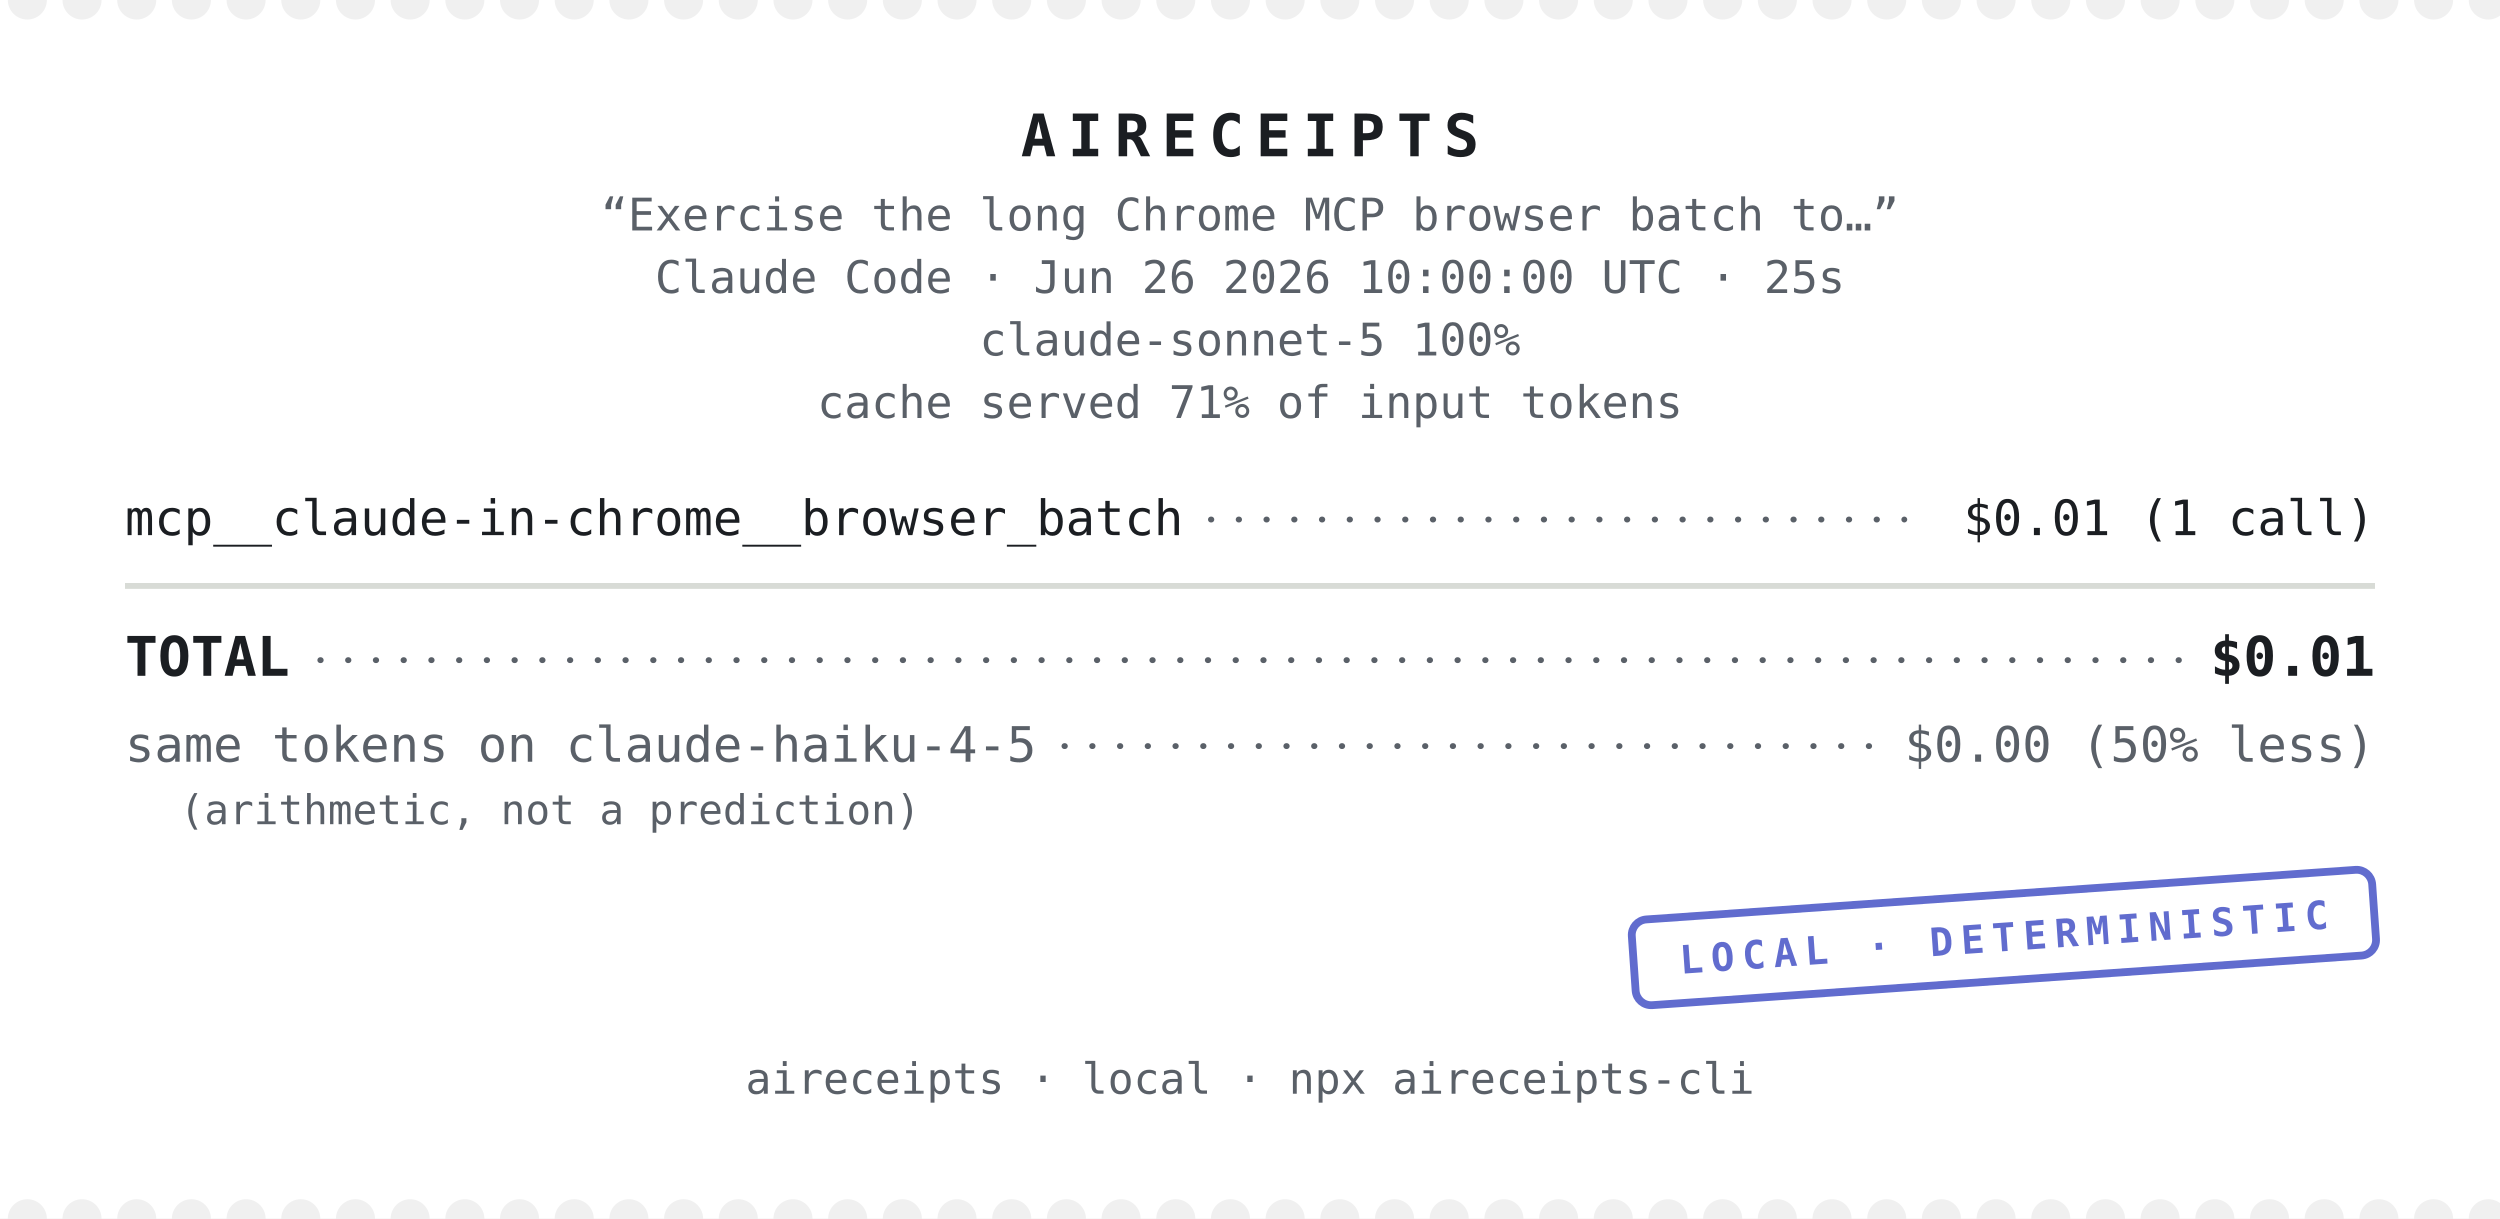
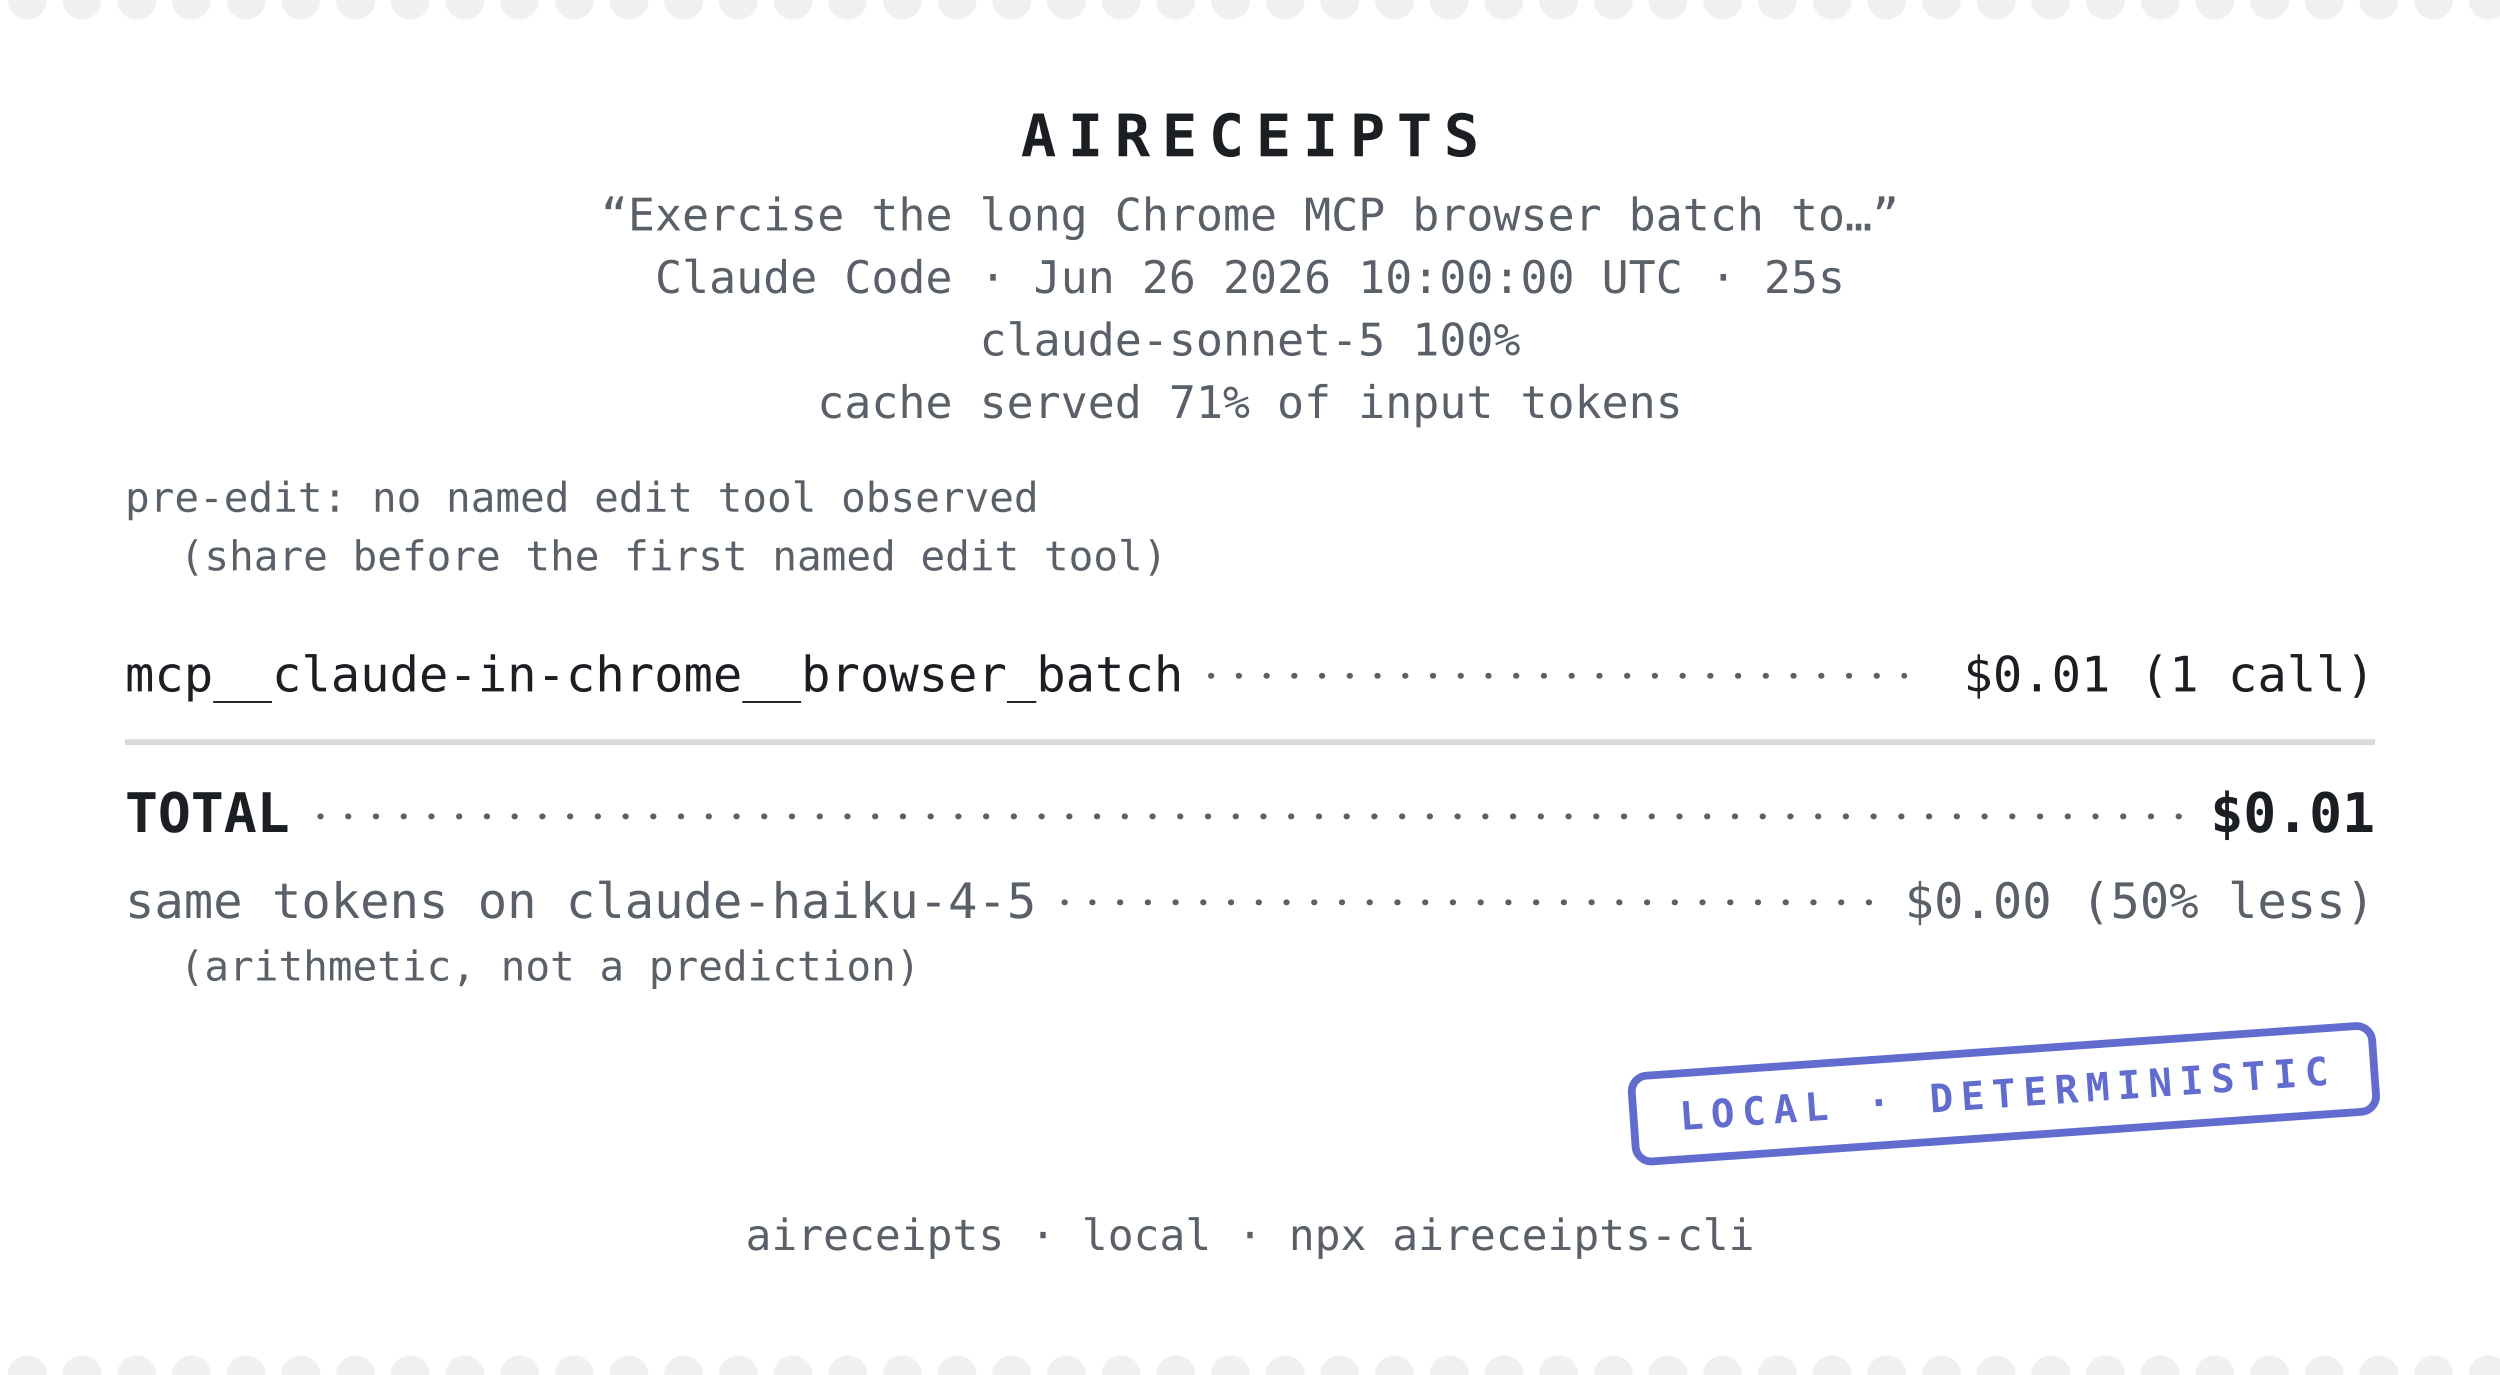
- <svg xmlns="http://www.w3.org/2000/svg" width="640" height="312" viewBox="0 0 640 312" font-family="&quot;SF Mono&quot;,&quot;Cascadia Code&quot;,&quot;JetBrains Mono&quot;,Menlo,Consolas,monospace" role="img" aria-label="aireceipts cost receipt">
+ <svg xmlns="http://www.w3.org/2000/svg" width="640" height="352" viewBox="0 0 640 352" font-family="&quot;SF Mono&quot;,&quot;Cascadia Code&quot;,&quot;JetBrains Mono&quot;,Menlo,Consolas,monospace" role="img" aria-label="aireceipts cost receipt">
  <g transform="translate(0 0)">
    <defs>
-       <mask id="perf-0" maskUnits="userSpaceOnUse" x="-5" y="-5" width="650" height="322">
-         <rect x="0" y="0" width="640" height="312" fill="#FFFFFF" />
+       <mask id="perf-0" maskUnits="userSpaceOnUse" x="-5" y="-5" width="650" height="362">
+         <rect x="0" y="0" width="640" height="352" fill="#FFFFFF" />
        <g class="perf-top">
          <circle cx="7" cy="0" r="5" fill="#000000" />
          <circle cx="21" cy="0" r="5" fill="#000000" />
          <circle cx="35" cy="0" r="5" fill="#000000" />
          <circle cx="49" cy="0" r="5" fill="#000000" />
          <circle cx="63" cy="0" r="5" fill="#000000" />
          <circle cx="77" cy="0" r="5" fill="#000000" />
          <circle cx="91" cy="0" r="5" fill="#000000" />
          <circle cx="105" cy="0" r="5" fill="#000000" />
          <circle cx="119" cy="0" r="5" fill="#000000" />
          <circle cx="133" cy="0" r="5" fill="#000000" />
          <circle cx="147" cy="0" r="5" fill="#000000" />
          <circle cx="161" cy="0" r="5" fill="#000000" />
          <circle cx="175" cy="0" r="5" fill="#000000" />
          <circle cx="189" cy="0" r="5" fill="#000000" />
          <circle cx="203" cy="0" r="5" fill="#000000" />
          <circle cx="217" cy="0" r="5" fill="#000000" />
          <circle cx="231" cy="0" r="5" fill="#000000" />
          <circle cx="245" cy="0" r="5" fill="#000000" />
          <circle cx="259" cy="0" r="5" fill="#000000" />
          <circle cx="273" cy="0" r="5" fill="#000000" />
          <circle cx="287" cy="0" r="5" fill="#000000" />
          <circle cx="301" cy="0" r="5" fill="#000000" />
          <circle cx="315" cy="0" r="5" fill="#000000" />
          <circle cx="329" cy="0" r="5" fill="#000000" />
          <circle cx="343" cy="0" r="5" fill="#000000" />
          <circle cx="357" cy="0" r="5" fill="#000000" />
          <circle cx="371" cy="0" r="5" fill="#000000" />
          <circle cx="385" cy="0" r="5" fill="#000000" />
          <circle cx="399" cy="0" r="5" fill="#000000" />
          <circle cx="413" cy="0" r="5" fill="#000000" />
          <circle cx="427" cy="0" r="5" fill="#000000" />
          <circle cx="441" cy="0" r="5" fill="#000000" />
          <circle cx="455" cy="0" r="5" fill="#000000" />
          <circle cx="469" cy="0" r="5" fill="#000000" />
          <circle cx="483" cy="0" r="5" fill="#000000" />
          <circle cx="497" cy="0" r="5" fill="#000000" />
          <circle cx="511" cy="0" r="5" fill="#000000" />
          <circle cx="525" cy="0" r="5" fill="#000000" />
          <circle cx="539" cy="0" r="5" fill="#000000" />
          <circle cx="553" cy="0" r="5" fill="#000000" />
          <circle cx="567" cy="0" r="5" fill="#000000" />
          <circle cx="581" cy="0" r="5" fill="#000000" />
          <circle cx="595" cy="0" r="5" fill="#000000" />
          <circle cx="609" cy="0" r="5" fill="#000000" />
          <circle cx="623" cy="0" r="5" fill="#000000" />
          <circle cx="637" cy="0" r="5" fill="#000000" />
        </g>
        <g class="perf-bottom">
-           <circle cx="7" cy="312" r="5" fill="#000000" />
-           <circle cx="21" cy="312" r="5" fill="#000000" />
-           <circle cx="35" cy="312" r="5" fill="#000000" />
-           <circle cx="49" cy="312" r="5" fill="#000000" />
-           <circle cx="63" cy="312" r="5" fill="#000000" />
-           <circle cx="77" cy="312" r="5" fill="#000000" />
-           <circle cx="91" cy="312" r="5" fill="#000000" />
-           <circle cx="105" cy="312" r="5" fill="#000000" />
-           <circle cx="119" cy="312" r="5" fill="#000000" />
-           <circle cx="133" cy="312" r="5" fill="#000000" />
-           <circle cx="147" cy="312" r="5" fill="#000000" />
-           <circle cx="161" cy="312" r="5" fill="#000000" />
-           <circle cx="175" cy="312" r="5" fill="#000000" />
-           <circle cx="189" cy="312" r="5" fill="#000000" />
-           <circle cx="203" cy="312" r="5" fill="#000000" />
-           <circle cx="217" cy="312" r="5" fill="#000000" />
-           <circle cx="231" cy="312" r="5" fill="#000000" />
-           <circle cx="245" cy="312" r="5" fill="#000000" />
-           <circle cx="259" cy="312" r="5" fill="#000000" />
-           <circle cx="273" cy="312" r="5" fill="#000000" />
-           <circle cx="287" cy="312" r="5" fill="#000000" />
-           <circle cx="301" cy="312" r="5" fill="#000000" />
-           <circle cx="315" cy="312" r="5" fill="#000000" />
-           <circle cx="329" cy="312" r="5" fill="#000000" />
-           <circle cx="343" cy="312" r="5" fill="#000000" />
-           <circle cx="357" cy="312" r="5" fill="#000000" />
-           <circle cx="371" cy="312" r="5" fill="#000000" />
-           <circle cx="385" cy="312" r="5" fill="#000000" />
-           <circle cx="399" cy="312" r="5" fill="#000000" />
-           <circle cx="413" cy="312" r="5" fill="#000000" />
-           <circle cx="427" cy="312" r="5" fill="#000000" />
-           <circle cx="441" cy="312" r="5" fill="#000000" />
-           <circle cx="455" cy="312" r="5" fill="#000000" />
-           <circle cx="469" cy="312" r="5" fill="#000000" />
-           <circle cx="483" cy="312" r="5" fill="#000000" />
-           <circle cx="497" cy="312" r="5" fill="#000000" />
-           <circle cx="511" cy="312" r="5" fill="#000000" />
-           <circle cx="525" cy="312" r="5" fill="#000000" />
-           <circle cx="539" cy="312" r="5" fill="#000000" />
-           <circle cx="553" cy="312" r="5" fill="#000000" />
-           <circle cx="567" cy="312" r="5" fill="#000000" />
-           <circle cx="581" cy="312" r="5" fill="#000000" />
-           <circle cx="595" cy="312" r="5" fill="#000000" />
-           <circle cx="609" cy="312" r="5" fill="#000000" />
-           <circle cx="623" cy="312" r="5" fill="#000000" />
-           <circle cx="637" cy="312" r="5" fill="#000000" />
+           <circle cx="7" cy="352" r="5" fill="#000000" />
+           <circle cx="21" cy="352" r="5" fill="#000000" />
+           <circle cx="35" cy="352" r="5" fill="#000000" />
+           <circle cx="49" cy="352" r="5" fill="#000000" />
+           <circle cx="63" cy="352" r="5" fill="#000000" />
+           <circle cx="77" cy="352" r="5" fill="#000000" />
+           <circle cx="91" cy="352" r="5" fill="#000000" />
+           <circle cx="105" cy="352" r="5" fill="#000000" />
+           <circle cx="119" cy="352" r="5" fill="#000000" />
+           <circle cx="133" cy="352" r="5" fill="#000000" />
+           <circle cx="147" cy="352" r="5" fill="#000000" />
+           <circle cx="161" cy="352" r="5" fill="#000000" />
+           <circle cx="175" cy="352" r="5" fill="#000000" />
+           <circle cx="189" cy="352" r="5" fill="#000000" />
+           <circle cx="203" cy="352" r="5" fill="#000000" />
+           <circle cx="217" cy="352" r="5" fill="#000000" />
+           <circle cx="231" cy="352" r="5" fill="#000000" />
+           <circle cx="245" cy="352" r="5" fill="#000000" />
+           <circle cx="259" cy="352" r="5" fill="#000000" />
+           <circle cx="273" cy="352" r="5" fill="#000000" />
+           <circle cx="287" cy="352" r="5" fill="#000000" />
+           <circle cx="301" cy="352" r="5" fill="#000000" />
+           <circle cx="315" cy="352" r="5" fill="#000000" />
+           <circle cx="329" cy="352" r="5" fill="#000000" />
+           <circle cx="343" cy="352" r="5" fill="#000000" />
+           <circle cx="357" cy="352" r="5" fill="#000000" />
+           <circle cx="371" cy="352" r="5" fill="#000000" />
+           <circle cx="385" cy="352" r="5" fill="#000000" />
+           <circle cx="399" cy="352" r="5" fill="#000000" />
+           <circle cx="413" cy="352" r="5" fill="#000000" />
+           <circle cx="427" cy="352" r="5" fill="#000000" />
+           <circle cx="441" cy="352" r="5" fill="#000000" />
+           <circle cx="455" cy="352" r="5" fill="#000000" />
+           <circle cx="469" cy="352" r="5" fill="#000000" />
+           <circle cx="483" cy="352" r="5" fill="#000000" />
+           <circle cx="497" cy="352" r="5" fill="#000000" />
+           <circle cx="511" cy="352" r="5" fill="#000000" />
+           <circle cx="525" cy="352" r="5" fill="#000000" />
+           <circle cx="539" cy="352" r="5" fill="#000000" />
+           <circle cx="553" cy="352" r="5" fill="#000000" />
+           <circle cx="567" cy="352" r="5" fill="#000000" />
+           <circle cx="581" cy="352" r="5" fill="#000000" />
+           <circle cx="595" cy="352" r="5" fill="#000000" />
+           <circle cx="609" cy="352" r="5" fill="#000000" />
+           <circle cx="623" cy="352" r="5" fill="#000000" />
+           <circle cx="637" cy="352" r="5" fill="#000000" />
        </g>
      </mask>
    </defs>
-     <rect x="0" y="0" width="640" height="312" fill="#FFFFFF" mask="url(#perf-0)" />
+     <rect x="0" y="0" width="640" height="352" fill="#FFFFFF" mask="url(#perf-0)" />
    <text x="320" y="40" font-size="15" fill="#1B1E22" text-anchor="middle" font-weight="700" letter-spacing="3">AIRECEIPTS</text>
    <text x="320" y="59" font-size="11.5" fill="#5A6068" text-anchor="middle">“Exercise the long Chrome MCP browser batch to…”</text>
    <text x="320" y="75" font-size="11.5" fill="#5A6068" text-anchor="middle">Claude Code · Jun 26 2026 10:00:00 UTC · 25s</text>
    <text x="320" y="91" font-size="11.5" fill="#5A6068" text-anchor="middle">claude-sonnet-5 100%</text>
    <text x="320" y="107" font-size="11.5" fill="#5A6068" text-anchor="middle">cache served 71% of input tokens</text>
-     <text x="32" y="137" font-size="12.5" fill="#1B1E22" text-anchor="start">mcp__claude-in-chrome__browser_batch</text>
-     <text x="608" y="137" font-size="12.5" fill="#1B1E22" text-anchor="end">$0.01  (1 call)</text>
-     <line x1="310" y1="133" x2="487.5" y2="133" stroke="#5A6068" stroke-width="1.5" stroke-linecap="round" stroke-dasharray="0.1 7" />
-     <line x1="32" y1="150" x2="608" y2="150" stroke="#D8DBD6" stroke-width="1.5" />
-     <text x="32" y="173" font-size="14" fill="#1B1E22" text-anchor="start" font-weight="700">TOTAL</text>
-     <text x="608" y="173" font-size="14" fill="#1B1E22" text-anchor="end" font-weight="700">$0.01</text>
-     <line x1="82" y1="169" x2="558" y2="169" stroke="#5A6068" stroke-width="1.5" stroke-linecap="round" stroke-dasharray="0.1 7" />
-     <text x="32" y="195" font-size="12.5" fill="#5A6068" text-anchor="start" font-weight="400">same tokens on claude-haiku-4-5</text>
-     <text x="608" y="195" font-size="12.5" fill="#5A6068" text-anchor="end" font-weight="400">$0.00 (50% less)</text>
-     <line x1="272.5" y1="191" x2="480" y2="191" stroke="#5A6068" stroke-width="1.5" stroke-linecap="round" stroke-dasharray="0.1 7" />
-     <text x="46" y="211" font-size="10.5" fill="#5A6068" text-anchor="start">(arithmetic, not a prediction)</text>
-     <g class="stamp" opacity="0.8" transform="rotate(-4 513 240)">
-       <rect x="418" y="229" width="190" height="22" rx="4" fill="none" stroke="#3947C2" stroke-width="2" />
-       <text x="513" y="243.5" font-size="10" fill="#3947C2" text-anchor="middle" font-weight="700" letter-spacing="2">LOCAL · DETERMINISTIC</text>
+     <text x="32" y="131" font-size="10.5" fill="#5A6068" text-anchor="start">pre-edit: no named edit tool observed</text>
+     <text x="46" y="146" font-size="10.5" fill="#5A6068" text-anchor="start">(share before the first named edit tool)</text>
+     <text x="32" y="177" font-size="12.5" fill="#1B1E22" text-anchor="start">mcp__claude-in-chrome__browser_batch</text>
+     <text x="608" y="177" font-size="12.5" fill="#1B1E22" text-anchor="end">$0.01  (1 call)</text>
+     <line x1="310" y1="173" x2="487.5" y2="173" stroke="#5A6068" stroke-width="1.5" stroke-linecap="round" stroke-dasharray="0.1 7" />
+     <line x1="32" y1="190" x2="608" y2="190" stroke="#D8DBD6" stroke-width="1.5" />
+     <text x="32" y="213" font-size="14" fill="#1B1E22" text-anchor="start" font-weight="700">TOTAL</text>
+     <text x="608" y="213" font-size="14" fill="#1B1E22" text-anchor="end" font-weight="700">$0.01</text>
+     <line x1="82" y1="209" x2="558" y2="209" stroke="#5A6068" stroke-width="1.5" stroke-linecap="round" stroke-dasharray="0.1 7" />
+     <text x="32" y="235" font-size="12.5" fill="#5A6068" text-anchor="start" font-weight="400">same tokens on claude-haiku-4-5</text>
+     <text x="608" y="235" font-size="12.5" fill="#5A6068" text-anchor="end" font-weight="400">$0.00 (50% less)</text>
+     <line x1="272.5" y1="231" x2="480" y2="231" stroke="#5A6068" stroke-width="1.5" stroke-linecap="round" stroke-dasharray="0.1 7" />
+     <text x="46" y="251" font-size="10.5" fill="#5A6068" text-anchor="start">(arithmetic, not a prediction)</text>
+     <g class="stamp" opacity="0.8" transform="rotate(-4 513 280)">
+       <rect x="418" y="269" width="190" height="22" rx="4" fill="none" stroke="#3947C2" stroke-width="2" />
+       <text x="513" y="283.5" font-size="10" fill="#3947C2" text-anchor="middle" font-weight="700" letter-spacing="2">LOCAL · DETERMINISTIC</text>
    </g>
-     <text x="320" y="280" font-size="11" fill="#5A6068" text-anchor="middle">aireceipts · local · npx aireceipts-cli</text>
+     <text x="320" y="320" font-size="11" fill="#5A6068" text-anchor="middle">aireceipts · local · npx aireceipts-cli</text>
  </g>
</svg>
